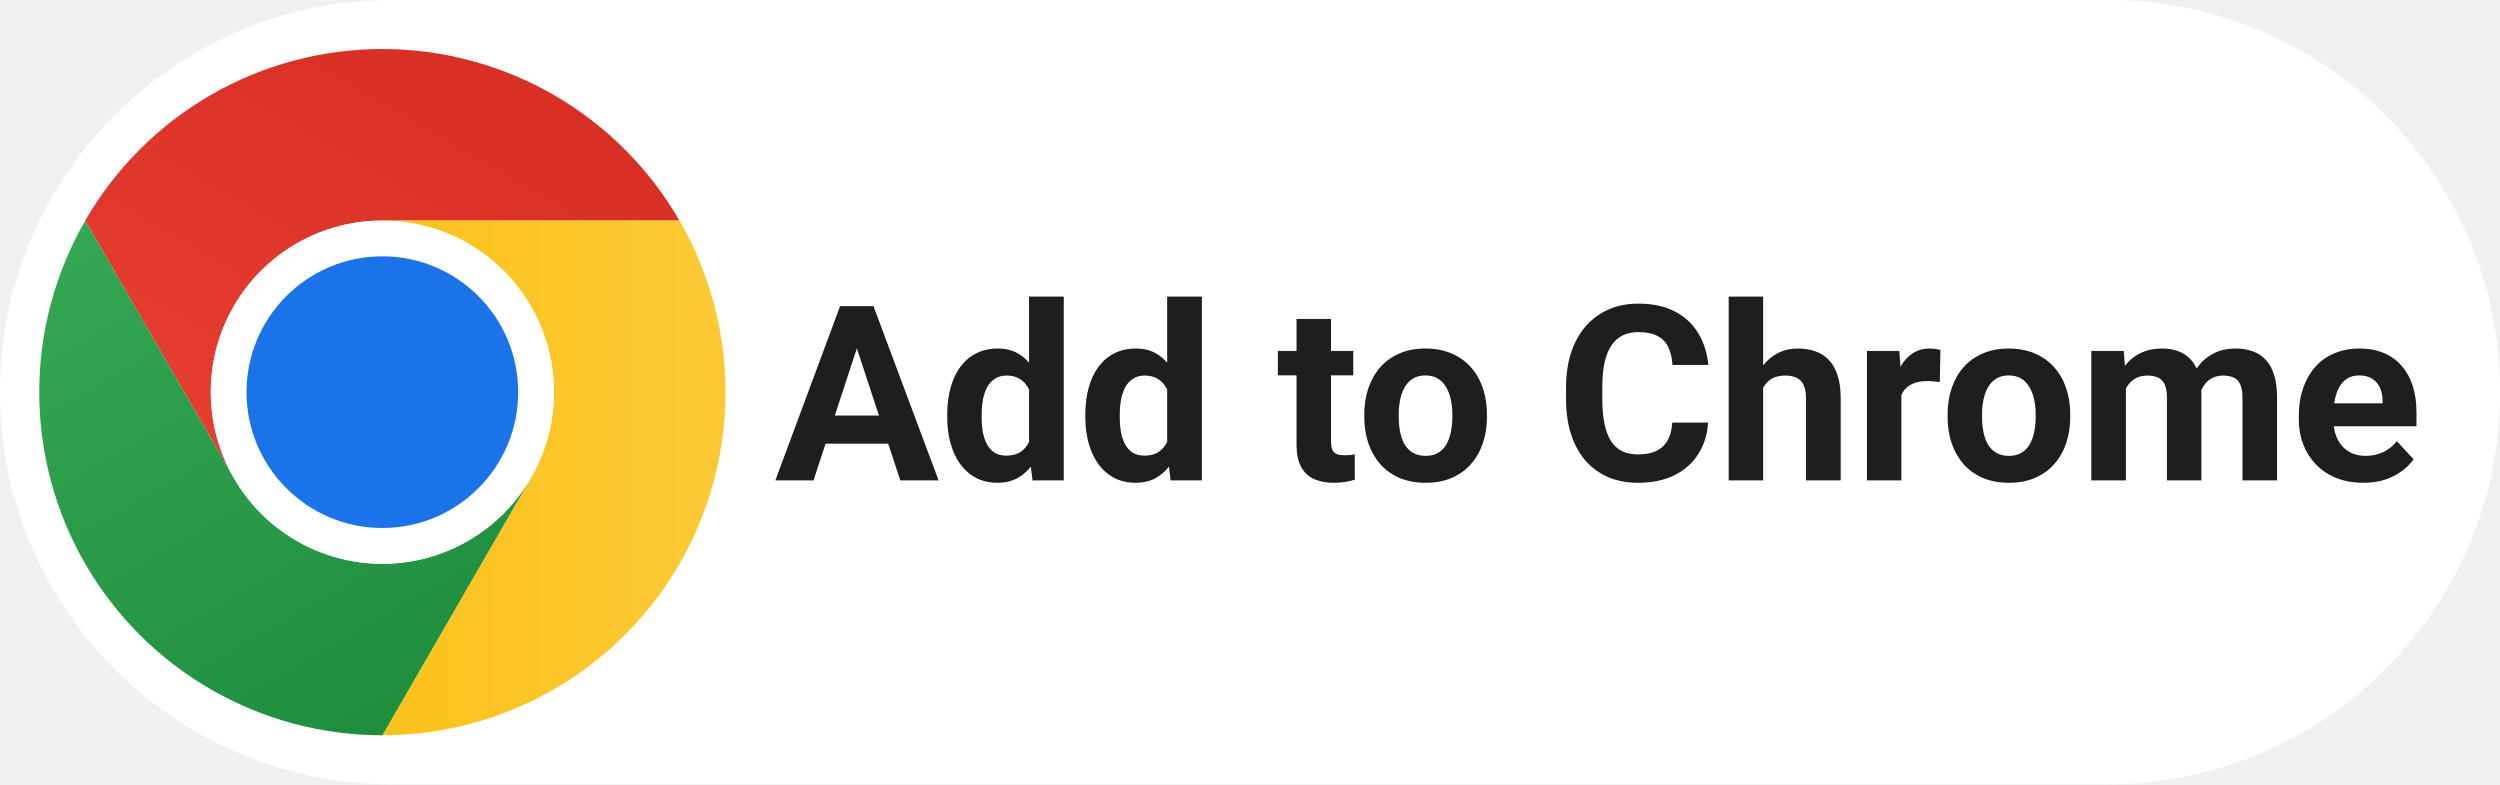
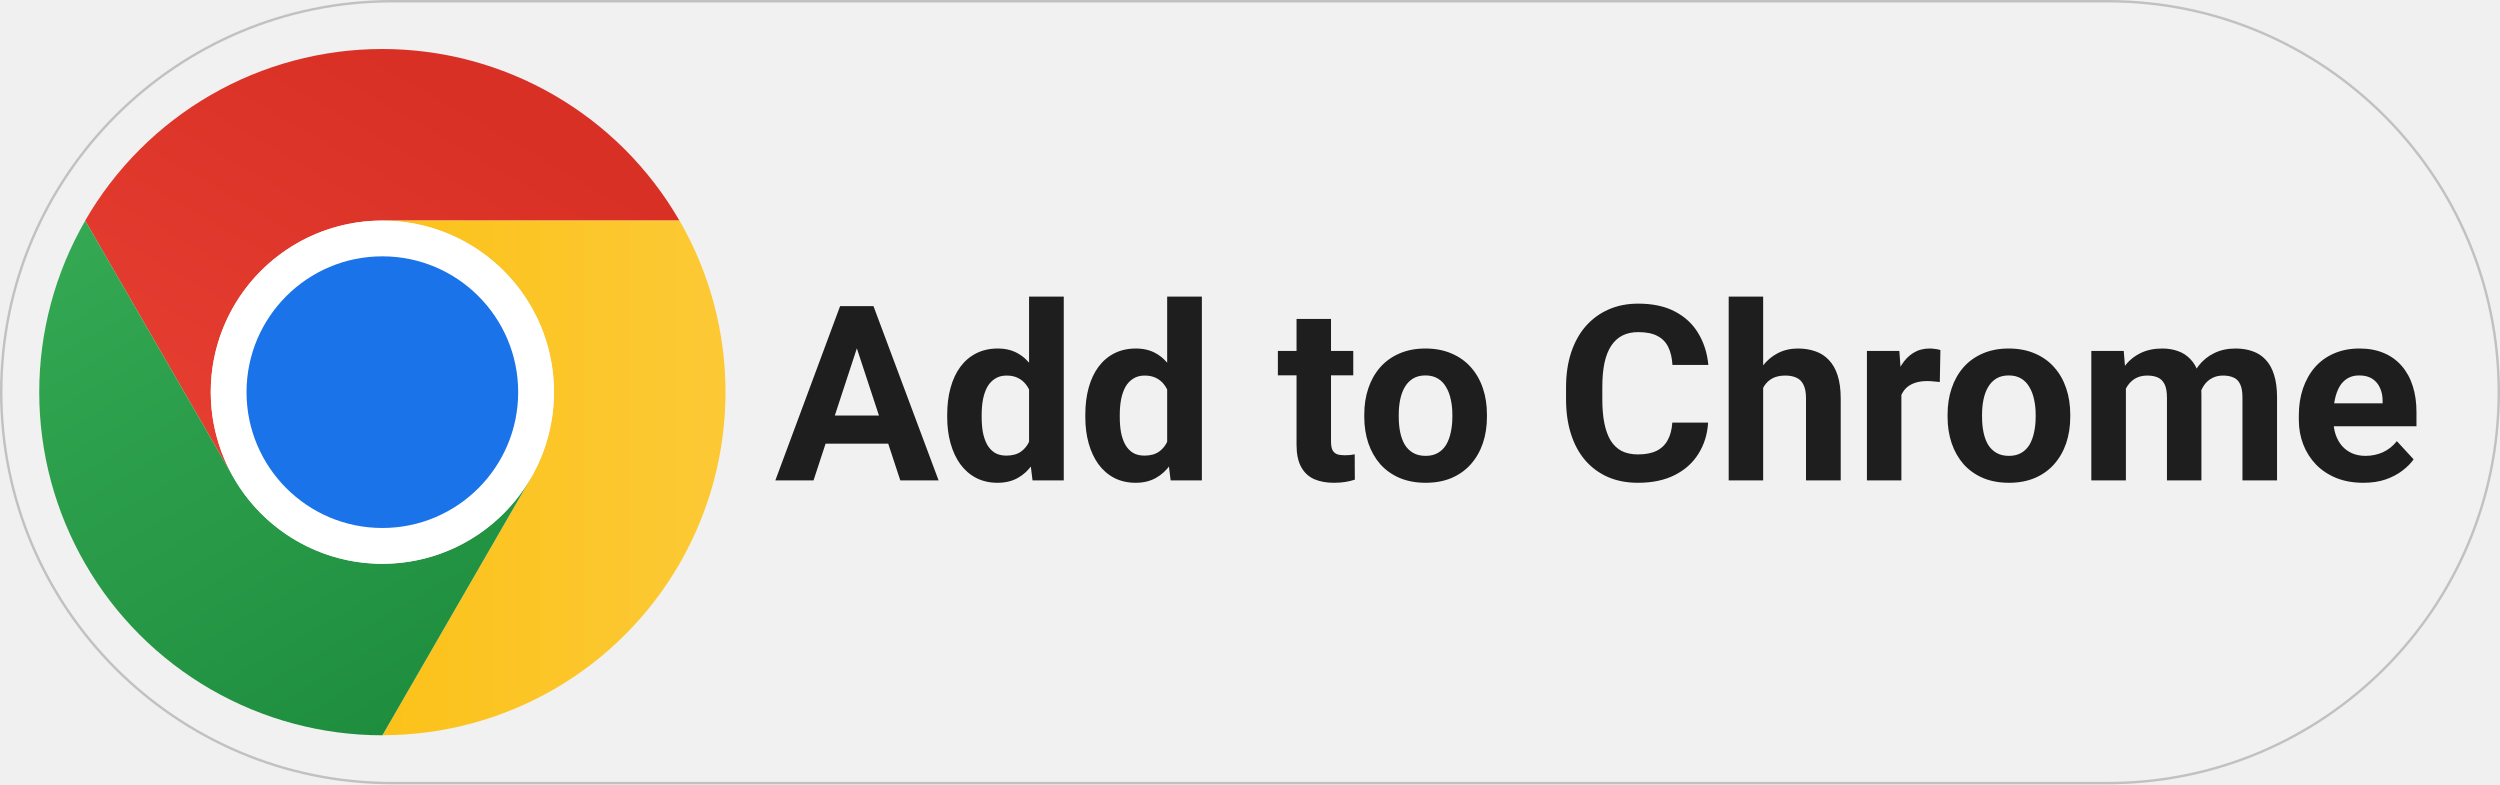
<svg xmlns="http://www.w3.org/2000/svg" width="255" height="80" viewBox="0 0 255 80" fill="none">
-   <path d="M0 40C0 17.909 17.909 0 40 0H215C237.091 0 255 17.909 255 40V40C255 62.091 237.091 80 215 80H40C17.909 80 0 62.091 0 40V40Z" fill="white" />
+   <path d="M40 0.125H215C237.022 0.125 254.875 17.978 254.875 40C254.875 62.022 237.022 79.875 215 79.875H40C17.978 79.875 0.125 62.022 0.125 40C0.125 17.978 17.978 0.125 40 0.125Z" fill="#F1F1F1" stroke="#C1C1C1" stroke-width="0.25" />
  <g clip-path="url(#clip0_3_37)">
    <path d="M38.995 22.499L69.301 22.499C66.23 17.178 61.813 12.759 56.492 9.688C51.172 6.616 45.137 4.998 38.993 4.999C32.85 4.999 26.814 6.617 21.495 9.69C16.175 12.763 11.758 17.182 8.687 22.503L23.84 48.749L23.854 48.745C22.312 46.087 21.499 43.07 21.495 39.997C21.492 36.924 22.299 33.905 23.834 31.243C25.37 28.582 27.58 26.372 30.241 24.837C32.903 23.301 35.923 22.495 38.995 22.499V22.499Z" fill="url(#paint0_linear_3_37)" />
    <path d="M54.159 48.747L39.006 74.992C45.149 74.993 51.185 73.377 56.505 70.305C61.826 67.234 66.244 62.815 69.315 57.495C72.387 52.174 74.003 46.138 74.002 39.995C74.001 33.851 72.382 27.816 69.309 22.497L39.003 22.497L38.999 22.51C42.072 22.504 45.092 23.309 47.755 24.842C50.418 26.375 52.629 28.584 54.166 31.244C55.704 33.905 56.513 36.924 56.511 39.996C56.51 43.069 55.698 46.087 54.159 48.747V48.747Z" fill="url(#paint1_linear_3_37)" />
    <path d="M23.846 48.755L8.693 22.509C5.62 27.829 4.003 33.864 4.002 40.007C4.002 46.151 5.619 52.186 8.692 57.507C11.764 62.827 16.182 67.244 21.503 70.315C26.824 73.386 32.86 75.002 39.004 75L54.157 48.754L54.147 48.744C52.615 51.408 50.409 53.622 47.75 55.161C45.09 56.7 42.072 57.511 38.999 57.512C35.926 57.514 32.908 56.704 30.247 55.167C27.587 53.629 25.379 51.417 23.846 48.755V48.755Z" fill="url(#paint2_linear_3_37)" />
    <path d="M39 57.5C48.665 57.5 56.5 49.665 56.5 40C56.5 30.335 48.665 22.5 39 22.5C29.335 22.5 21.5 30.335 21.5 40C21.5 49.665 29.335 57.5 39 57.5Z" fill="white" />
    <path d="M39 53.854C46.651 53.854 52.854 47.651 52.854 40C52.854 32.349 46.651 26.146 39 26.146C31.349 26.146 25.146 32.349 25.146 40C25.146 47.651 31.349 53.854 39 53.854Z" fill="#1A73E8" />
  </g>
  <path d="M87.814 34.266L82.98 49H79.085L85.689 31.227H88.168L87.814 34.266ZM91.83 49L86.983 34.266L86.593 31.227H89.095L95.736 49H91.83ZM91.61 42.384V45.252H82.223V42.384H91.61ZM104.964 46.119V30.25H108.504V49H105.318L104.964 46.119ZM96.615 42.555V42.298C96.615 41.289 96.729 40.374 96.957 39.552C97.184 38.722 97.518 38.01 97.957 37.416C98.397 36.822 98.938 36.362 99.581 36.036C100.224 35.711 100.956 35.548 101.778 35.548C102.551 35.548 103.227 35.711 103.805 36.036C104.391 36.362 104.887 36.825 105.294 37.428C105.709 38.022 106.043 38.726 106.295 39.54C106.547 40.345 106.73 41.228 106.844 42.188V42.75C106.73 43.67 106.547 44.524 106.295 45.313C106.043 46.103 105.709 46.795 105.294 47.389C104.887 47.975 104.391 48.43 103.805 48.756C103.219 49.081 102.535 49.244 101.754 49.244C100.932 49.244 100.2 49.077 99.557 48.744C98.922 48.41 98.385 47.942 97.945 47.34C97.514 46.738 97.184 46.03 96.957 45.216C96.729 44.402 96.615 43.515 96.615 42.555ZM100.13 42.298V42.555C100.13 43.1 100.171 43.609 100.252 44.081C100.342 44.553 100.484 44.972 100.68 45.338C100.883 45.696 101.144 45.977 101.461 46.18C101.786 46.376 102.181 46.473 102.645 46.473C103.247 46.473 103.744 46.339 104.134 46.07C104.525 45.794 104.822 45.415 105.025 44.935C105.237 44.455 105.359 43.901 105.392 43.275V41.676C105.367 41.163 105.294 40.703 105.172 40.296C105.058 39.881 104.887 39.527 104.659 39.234C104.439 38.941 104.163 38.714 103.829 38.551C103.504 38.388 103.117 38.307 102.669 38.307C102.214 38.307 101.823 38.412 101.498 38.624C101.172 38.828 100.908 39.108 100.704 39.466C100.509 39.824 100.362 40.248 100.265 40.736C100.175 41.216 100.13 41.737 100.13 42.298ZM119.051 46.119V30.25H122.591V49H119.405L119.051 46.119ZM110.702 42.555V42.298C110.702 41.289 110.816 40.374 111.043 39.552C111.271 38.722 111.605 38.01 112.044 37.416C112.484 36.822 113.025 36.362 113.668 36.036C114.311 35.711 115.043 35.548 115.865 35.548C116.638 35.548 117.314 35.711 117.892 36.036C118.478 36.362 118.974 36.825 119.381 37.428C119.796 38.022 120.13 38.726 120.382 39.54C120.634 40.345 120.817 41.228 120.931 42.188V42.75C120.817 43.67 120.634 44.524 120.382 45.313C120.13 46.103 119.796 46.795 119.381 47.389C118.974 47.975 118.478 48.43 117.892 48.756C117.306 49.081 116.622 49.244 115.841 49.244C115.019 49.244 114.286 49.077 113.644 48.744C113.009 48.41 112.472 47.942 112.032 47.34C111.601 46.738 111.271 46.03 111.043 45.216C110.816 44.402 110.702 43.515 110.702 42.555ZM114.217 42.298V42.555C114.217 43.1 114.258 43.609 114.339 44.081C114.429 44.553 114.571 44.972 114.767 45.338C114.97 45.696 115.23 45.977 115.548 46.18C115.873 46.376 116.268 46.473 116.732 46.473C117.334 46.473 117.831 46.339 118.221 46.07C118.612 45.794 118.909 45.415 119.112 44.935C119.324 44.455 119.446 43.901 119.479 43.275V41.676C119.454 41.163 119.381 40.703 119.259 40.296C119.145 39.881 118.974 39.527 118.746 39.234C118.526 38.941 118.25 38.714 117.916 38.551C117.59 38.388 117.204 38.307 116.756 38.307C116.301 38.307 115.91 38.412 115.584 38.624C115.259 38.828 114.994 39.108 114.791 39.466C114.596 39.824 114.449 40.248 114.352 40.736C114.262 41.216 114.217 41.737 114.217 42.298ZM138.033 35.792V38.282H130.343V35.792H138.033ZM132.247 32.533H135.763V45.02C135.763 45.403 135.812 45.696 135.909 45.899C136.015 46.103 136.17 46.245 136.373 46.327C136.576 46.4 136.833 46.437 137.142 46.437C137.362 46.437 137.557 46.428 137.728 46.412C137.907 46.388 138.058 46.363 138.18 46.339L138.192 48.927C137.891 49.024 137.565 49.102 137.215 49.159C136.865 49.216 136.479 49.244 136.056 49.244C135.283 49.244 134.607 49.118 134.029 48.866C133.46 48.605 133.02 48.19 132.711 47.621C132.402 47.051 132.247 46.302 132.247 45.374V32.533ZM139.156 42.53V42.274C139.156 41.306 139.295 40.414 139.571 39.601C139.848 38.779 140.251 38.067 140.78 37.464C141.309 36.862 141.96 36.394 142.733 36.06C143.506 35.719 144.393 35.548 145.394 35.548C146.395 35.548 147.286 35.719 148.067 36.06C148.849 36.394 149.504 36.862 150.033 37.464C150.57 38.067 150.977 38.779 151.253 39.601C151.53 40.414 151.668 41.306 151.668 42.274V42.53C151.668 43.491 151.53 44.382 151.253 45.204C150.977 46.017 150.57 46.73 150.033 47.34C149.504 47.942 148.853 48.41 148.08 48.744C147.306 49.077 146.419 49.244 145.418 49.244C144.417 49.244 143.526 49.077 142.745 48.744C141.972 48.41 141.317 47.942 140.78 47.34C140.251 46.73 139.848 46.017 139.571 45.204C139.295 44.382 139.156 43.491 139.156 42.53ZM142.672 42.274V42.53C142.672 43.084 142.721 43.6 142.818 44.081C142.916 44.561 143.071 44.984 143.282 45.35C143.502 45.708 143.787 45.989 144.137 46.192C144.487 46.396 144.914 46.498 145.418 46.498C145.907 46.498 146.326 46.396 146.676 46.192C147.026 45.989 147.306 45.708 147.518 45.35C147.73 44.984 147.884 44.561 147.982 44.081C148.088 43.6 148.141 43.084 148.141 42.53V42.274C148.141 41.737 148.088 41.232 147.982 40.76C147.884 40.28 147.726 39.857 147.506 39.491C147.294 39.116 147.014 38.823 146.664 38.612C146.314 38.4 145.89 38.294 145.394 38.294C144.898 38.294 144.474 38.4 144.125 38.612C143.783 38.823 143.502 39.116 143.282 39.491C143.071 39.857 142.916 40.28 142.818 40.76C142.721 41.232 142.672 41.737 142.672 42.274ZM170.577 43.104H174.227C174.154 44.3 173.824 45.362 173.238 46.29C172.66 47.218 171.851 47.942 170.809 48.463C169.776 48.984 168.53 49.244 167.074 49.244C165.934 49.244 164.913 49.049 164.01 48.658C163.106 48.259 162.333 47.69 161.69 46.949C161.056 46.209 160.571 45.313 160.238 44.264C159.904 43.214 159.737 42.038 159.737 40.736V39.503C159.737 38.201 159.908 37.025 160.25 35.975C160.6 34.917 161.096 34.018 161.739 33.277C162.39 32.537 163.167 31.967 164.071 31.568C164.974 31.17 165.983 30.97 167.098 30.97C168.579 30.97 169.828 31.239 170.846 31.776C171.871 32.313 172.665 33.053 173.226 33.998C173.796 34.942 174.138 36.016 174.251 37.22H170.589C170.549 36.504 170.406 35.898 170.162 35.401C169.918 34.897 169.548 34.518 169.051 34.266C168.563 34.006 167.912 33.876 167.098 33.876C166.488 33.876 165.955 33.989 165.499 34.217C165.043 34.445 164.661 34.791 164.352 35.255C164.042 35.719 163.81 36.305 163.656 37.013C163.509 37.713 163.436 38.535 163.436 39.478V40.736C163.436 41.655 163.505 42.465 163.644 43.165C163.782 43.857 163.993 44.443 164.278 44.923C164.571 45.395 164.946 45.753 165.401 45.997C165.865 46.233 166.423 46.351 167.074 46.351C167.839 46.351 168.469 46.229 168.966 45.985C169.462 45.741 169.841 45.379 170.101 44.898C170.37 44.418 170.528 43.82 170.577 43.104ZM179.842 30.25V49H176.327V30.25H179.842ZM179.342 41.932H178.377C178.386 41.013 178.508 40.166 178.744 39.393C178.98 38.612 179.317 37.936 179.757 37.367C180.196 36.789 180.721 36.341 181.332 36.024C181.95 35.706 182.634 35.548 183.382 35.548C184.033 35.548 184.623 35.641 185.152 35.829C185.689 36.008 186.149 36.301 186.532 36.708C186.922 37.106 187.223 37.631 187.435 38.282C187.647 38.933 187.752 39.723 187.752 40.65V49H184.212V40.626C184.212 40.04 184.127 39.58 183.956 39.247C183.793 38.905 183.553 38.665 183.236 38.526C182.927 38.38 182.544 38.307 182.088 38.307C181.584 38.307 181.153 38.4 180.794 38.587C180.444 38.775 180.164 39.035 179.952 39.369C179.741 39.694 179.586 40.077 179.488 40.516C179.391 40.956 179.342 41.428 179.342 41.932ZM193.941 38.673V49H190.426V35.792H193.734L193.941 38.673ZM197.921 35.706L197.86 38.966C197.689 38.941 197.481 38.921 197.237 38.905C197.001 38.88 196.786 38.868 196.59 38.868C196.094 38.868 195.663 38.933 195.296 39.063C194.938 39.185 194.637 39.369 194.393 39.613C194.157 39.857 193.978 40.154 193.856 40.504C193.742 40.854 193.677 41.253 193.661 41.7L192.953 41.48C192.953 40.626 193.038 39.841 193.209 39.124C193.38 38.4 193.628 37.77 193.954 37.232C194.287 36.695 194.694 36.28 195.174 35.987C195.654 35.694 196.204 35.548 196.822 35.548C197.018 35.548 197.217 35.564 197.42 35.597C197.624 35.621 197.791 35.658 197.921 35.706ZM198.653 42.53V42.274C198.653 41.306 198.792 40.414 199.068 39.601C199.345 38.779 199.748 38.067 200.277 37.464C200.806 36.862 201.457 36.394 202.23 36.06C203.003 35.719 203.89 35.548 204.891 35.548C205.892 35.548 206.783 35.719 207.564 36.06C208.346 36.394 209.001 36.862 209.53 37.464C210.067 38.067 210.474 38.779 210.75 39.601C211.027 40.414 211.166 41.306 211.166 42.274V42.53C211.166 43.491 211.027 44.382 210.75 45.204C210.474 46.017 210.067 46.73 209.53 47.34C209.001 47.942 208.35 48.41 207.577 48.744C206.804 49.077 205.917 49.244 204.916 49.244C203.915 49.244 203.023 49.077 202.242 48.744C201.469 48.41 200.814 47.942 200.277 47.34C199.748 46.73 199.345 46.017 199.068 45.204C198.792 44.382 198.653 43.491 198.653 42.53ZM202.169 42.274V42.53C202.169 43.084 202.218 43.6 202.315 44.081C202.413 44.561 202.568 44.984 202.779 45.35C202.999 45.708 203.284 45.989 203.634 46.192C203.984 46.396 204.411 46.498 204.916 46.498C205.404 46.498 205.823 46.396 206.173 46.192C206.523 45.989 206.804 45.708 207.015 45.35C207.227 44.984 207.381 44.561 207.479 44.081C207.585 43.6 207.638 43.084 207.638 42.53V42.274C207.638 41.737 207.585 41.232 207.479 40.76C207.381 40.28 207.223 39.857 207.003 39.491C206.791 39.116 206.511 38.823 206.161 38.612C205.811 38.4 205.388 38.294 204.891 38.294C204.395 38.294 203.972 38.4 203.622 38.612C203.28 38.823 202.999 39.116 202.779 39.491C202.568 39.857 202.413 40.28 202.315 40.76C202.218 41.232 202.169 41.737 202.169 42.274ZM216.842 38.526V49H213.314V35.792H216.622L216.842 38.526ZM216.354 41.932H215.377C215.377 41.013 215.487 40.166 215.707 39.393C215.934 38.612 216.264 37.936 216.695 37.367C217.135 36.789 217.676 36.341 218.319 36.024C218.962 35.706 219.706 35.548 220.553 35.548C221.139 35.548 221.676 35.637 222.164 35.816C222.652 35.987 223.071 36.26 223.421 36.634C223.779 37.001 224.056 37.481 224.251 38.075C224.447 38.661 224.544 39.365 224.544 40.187V49H221.029V40.577C221.029 39.975 220.947 39.511 220.785 39.185C220.622 38.86 220.39 38.632 220.089 38.502C219.796 38.372 219.442 38.307 219.027 38.307C218.571 38.307 218.172 38.4 217.831 38.587C217.497 38.775 217.22 39.035 217 39.369C216.781 39.694 216.618 40.077 216.512 40.516C216.406 40.956 216.354 41.428 216.354 41.932ZM224.215 41.529L222.958 41.688C222.958 40.825 223.063 40.024 223.275 39.283C223.495 38.543 223.816 37.892 224.239 37.33C224.671 36.769 225.204 36.333 225.838 36.024C226.473 35.706 227.206 35.548 228.036 35.548C228.67 35.548 229.248 35.641 229.769 35.829C230.29 36.008 230.733 36.297 231.1 36.695C231.474 37.086 231.759 37.599 231.954 38.233C232.158 38.868 232.259 39.645 232.259 40.565V49H228.731V40.565C228.731 39.955 228.65 39.491 228.487 39.173C228.333 38.848 228.105 38.624 227.804 38.502C227.511 38.372 227.161 38.307 226.754 38.307C226.331 38.307 225.96 38.392 225.643 38.563C225.326 38.726 225.061 38.954 224.85 39.247C224.638 39.54 224.479 39.881 224.374 40.272C224.268 40.654 224.215 41.074 224.215 41.529ZM241.061 49.244C240.035 49.244 239.116 49.081 238.302 48.756C237.488 48.422 236.796 47.962 236.227 47.377C235.665 46.791 235.234 46.111 234.933 45.338C234.632 44.557 234.481 43.727 234.481 42.848V42.359C234.481 41.358 234.623 40.443 234.908 39.613C235.193 38.783 235.6 38.062 236.129 37.452C236.666 36.842 237.317 36.374 238.082 36.048C238.847 35.715 239.71 35.548 240.67 35.548C241.606 35.548 242.436 35.703 243.16 36.012C243.884 36.321 244.491 36.76 244.979 37.33C245.475 37.9 245.85 38.583 246.102 39.381C246.354 40.17 246.48 41.049 246.48 42.018V43.482H235.982V41.139H243.026V40.87C243.026 40.382 242.936 39.947 242.757 39.564C242.586 39.173 242.326 38.864 241.976 38.636C241.626 38.408 241.179 38.294 240.633 38.294C240.169 38.294 239.771 38.396 239.437 38.6C239.103 38.803 238.831 39.088 238.619 39.454C238.416 39.82 238.261 40.252 238.155 40.748C238.058 41.236 238.009 41.773 238.009 42.359V42.848C238.009 43.377 238.082 43.865 238.229 44.312C238.383 44.76 238.599 45.147 238.875 45.472C239.16 45.798 239.502 46.05 239.901 46.229C240.308 46.408 240.768 46.498 241.28 46.498C241.915 46.498 242.505 46.376 243.05 46.131C243.604 45.879 244.08 45.501 244.479 44.996L246.188 46.852C245.911 47.25 245.532 47.633 245.052 47.999C244.58 48.365 244.011 48.666 243.343 48.902C242.676 49.13 241.915 49.244 241.061 49.244Z" fill="#1E1E1E" />
  <defs>
    <linearGradient id="paint0_linear_3_37" x1="65.521" y1="20.315" x2="35.214" y2="72.808" gradientUnits="userSpaceOnUse">
      <stop stop-color="#D93025" />
      <stop offset="1" stop-color="#EA4335" />
    </linearGradient>
    <linearGradient id="paint1_linear_3_37" x1="71.296" y1="26.874" x2="10.682" y2="26.874" gradientUnits="userSpaceOnUse">
      <stop stop-color="#FCC934" />
      <stop offset="1" stop-color="#FBBC04" />
    </linearGradient>
    <linearGradient id="paint2_linear_3_37" x1="42.789" y1="72.815" x2="12.482" y2="20.321" gradientUnits="userSpaceOnUse">
      <stop stop-color="#1E8E3E" />
      <stop offset="1" stop-color="#34A853" />
    </linearGradient>
    <clipPath id="clip0_3_37">
      <rect width="70" height="70" fill="white" transform="translate(4 5)" />
    </clipPath>
  </defs>
</svg>
